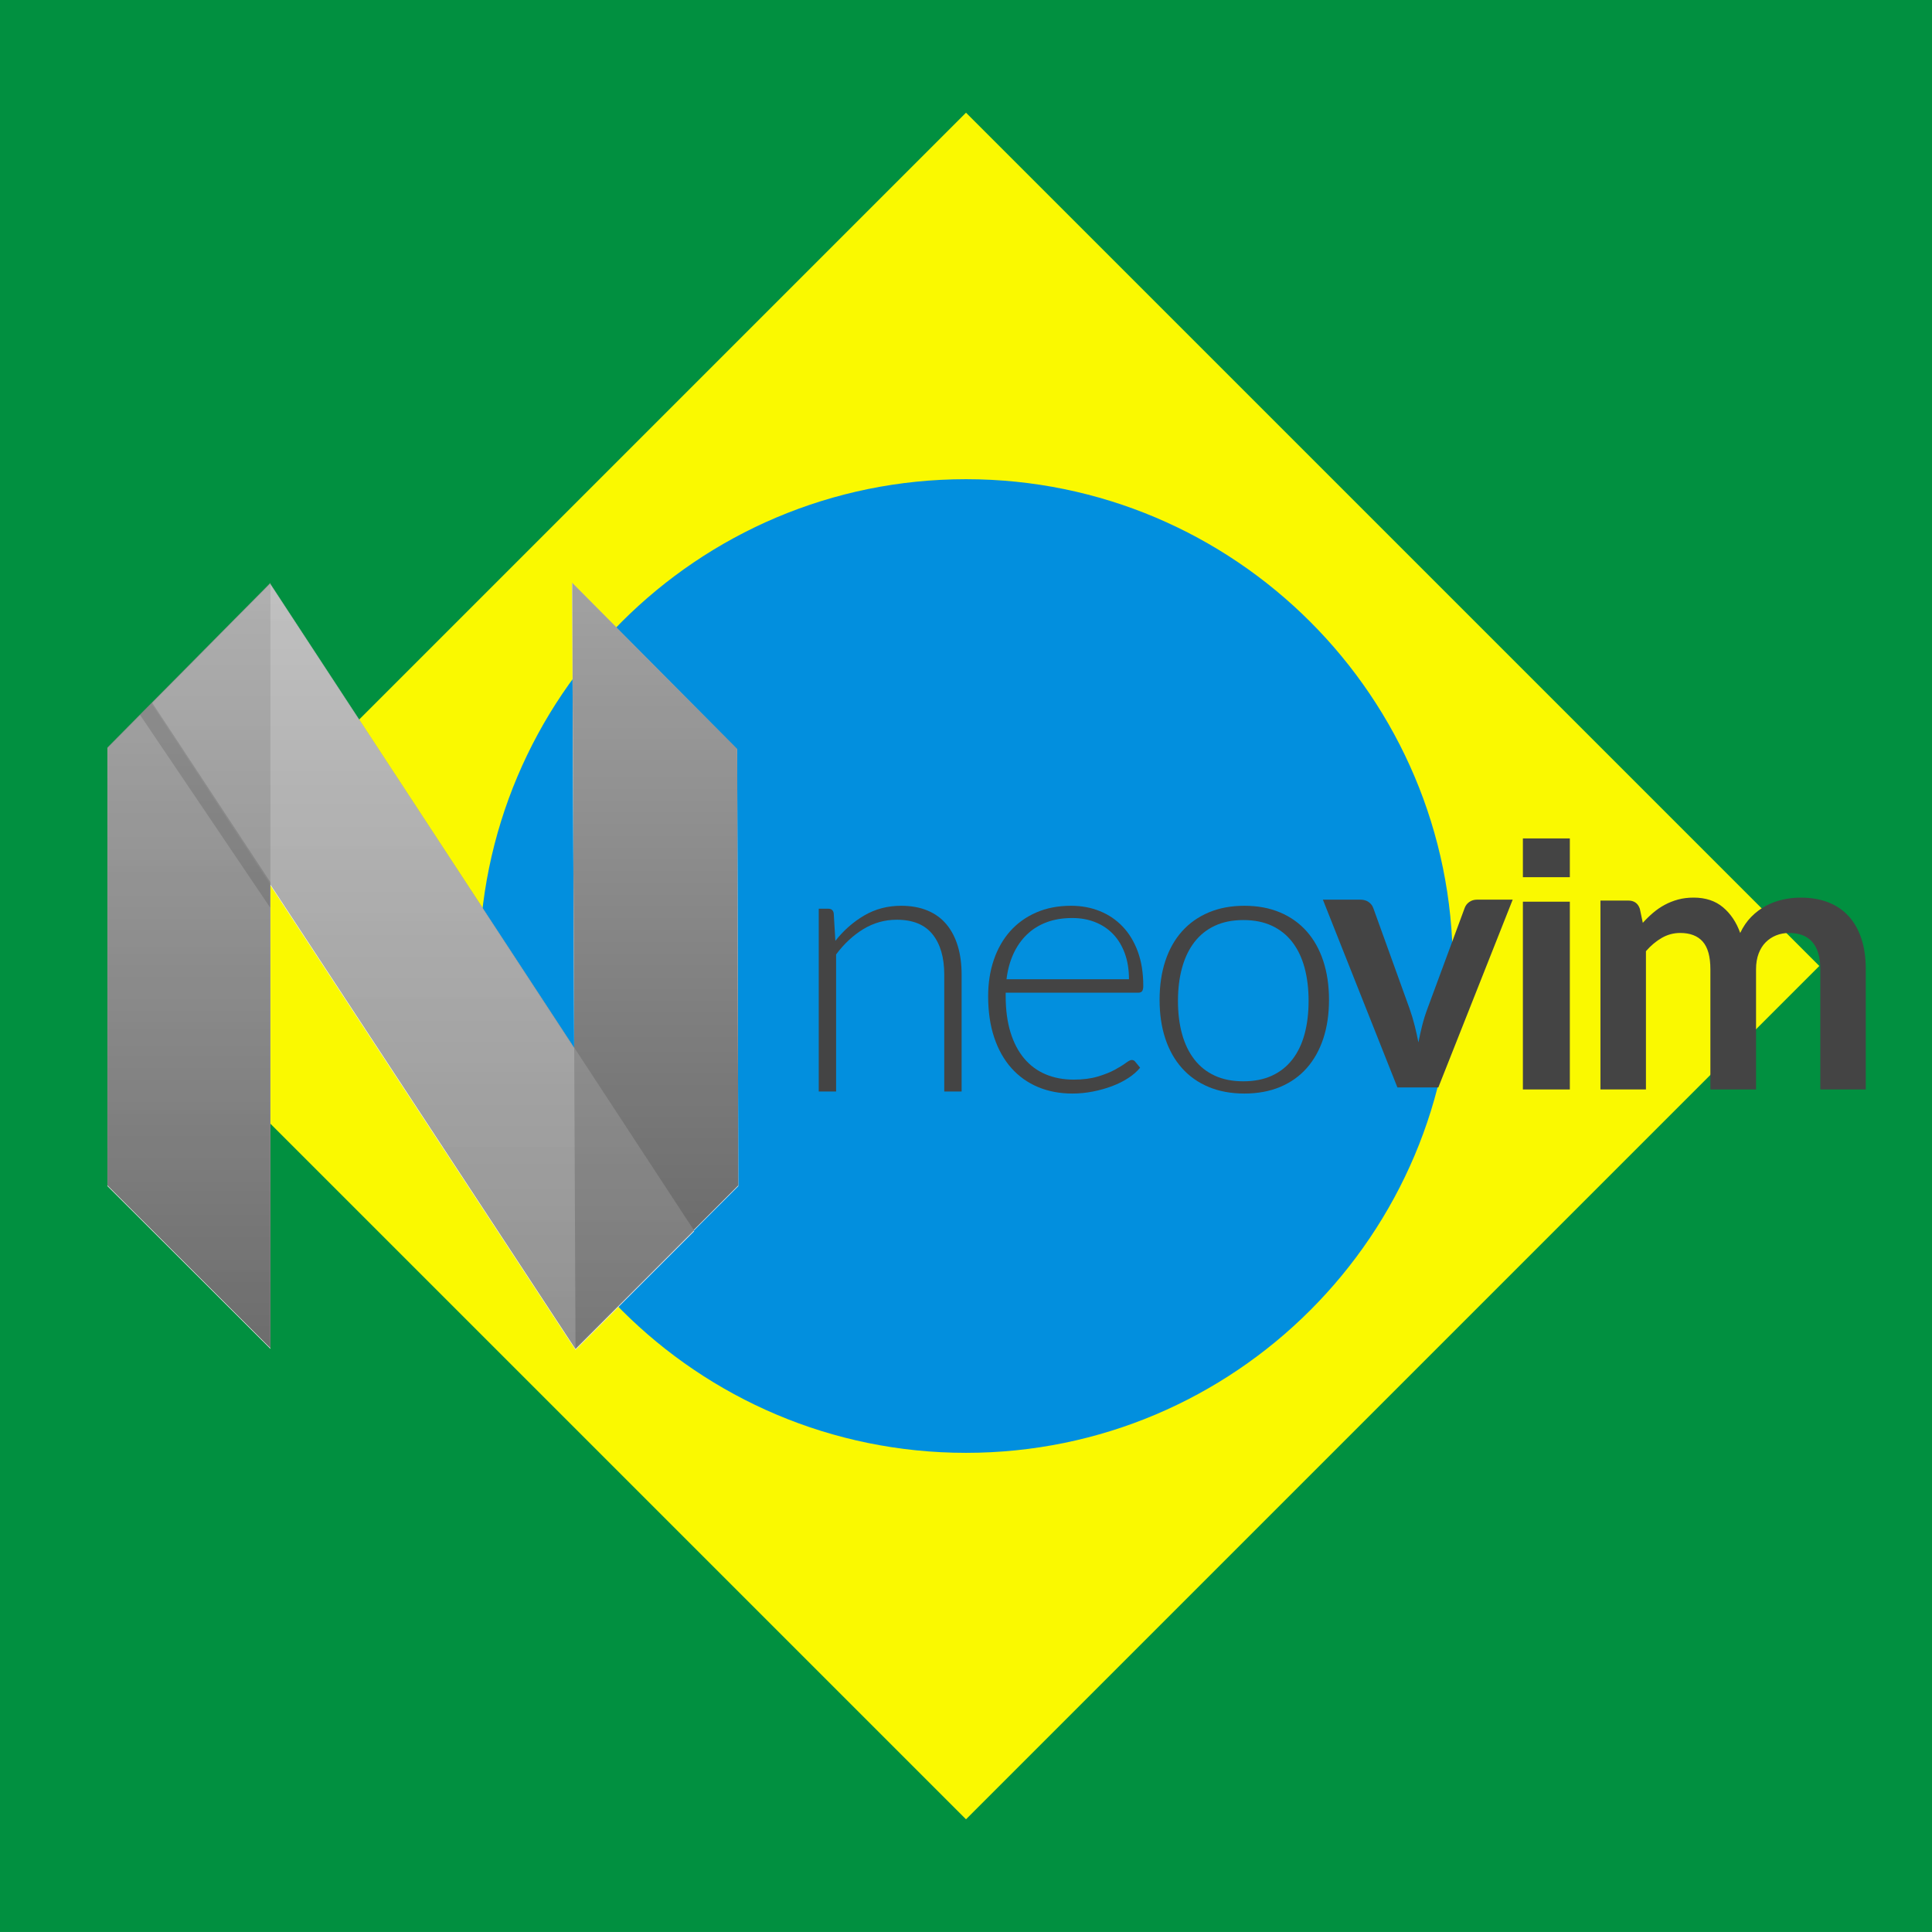
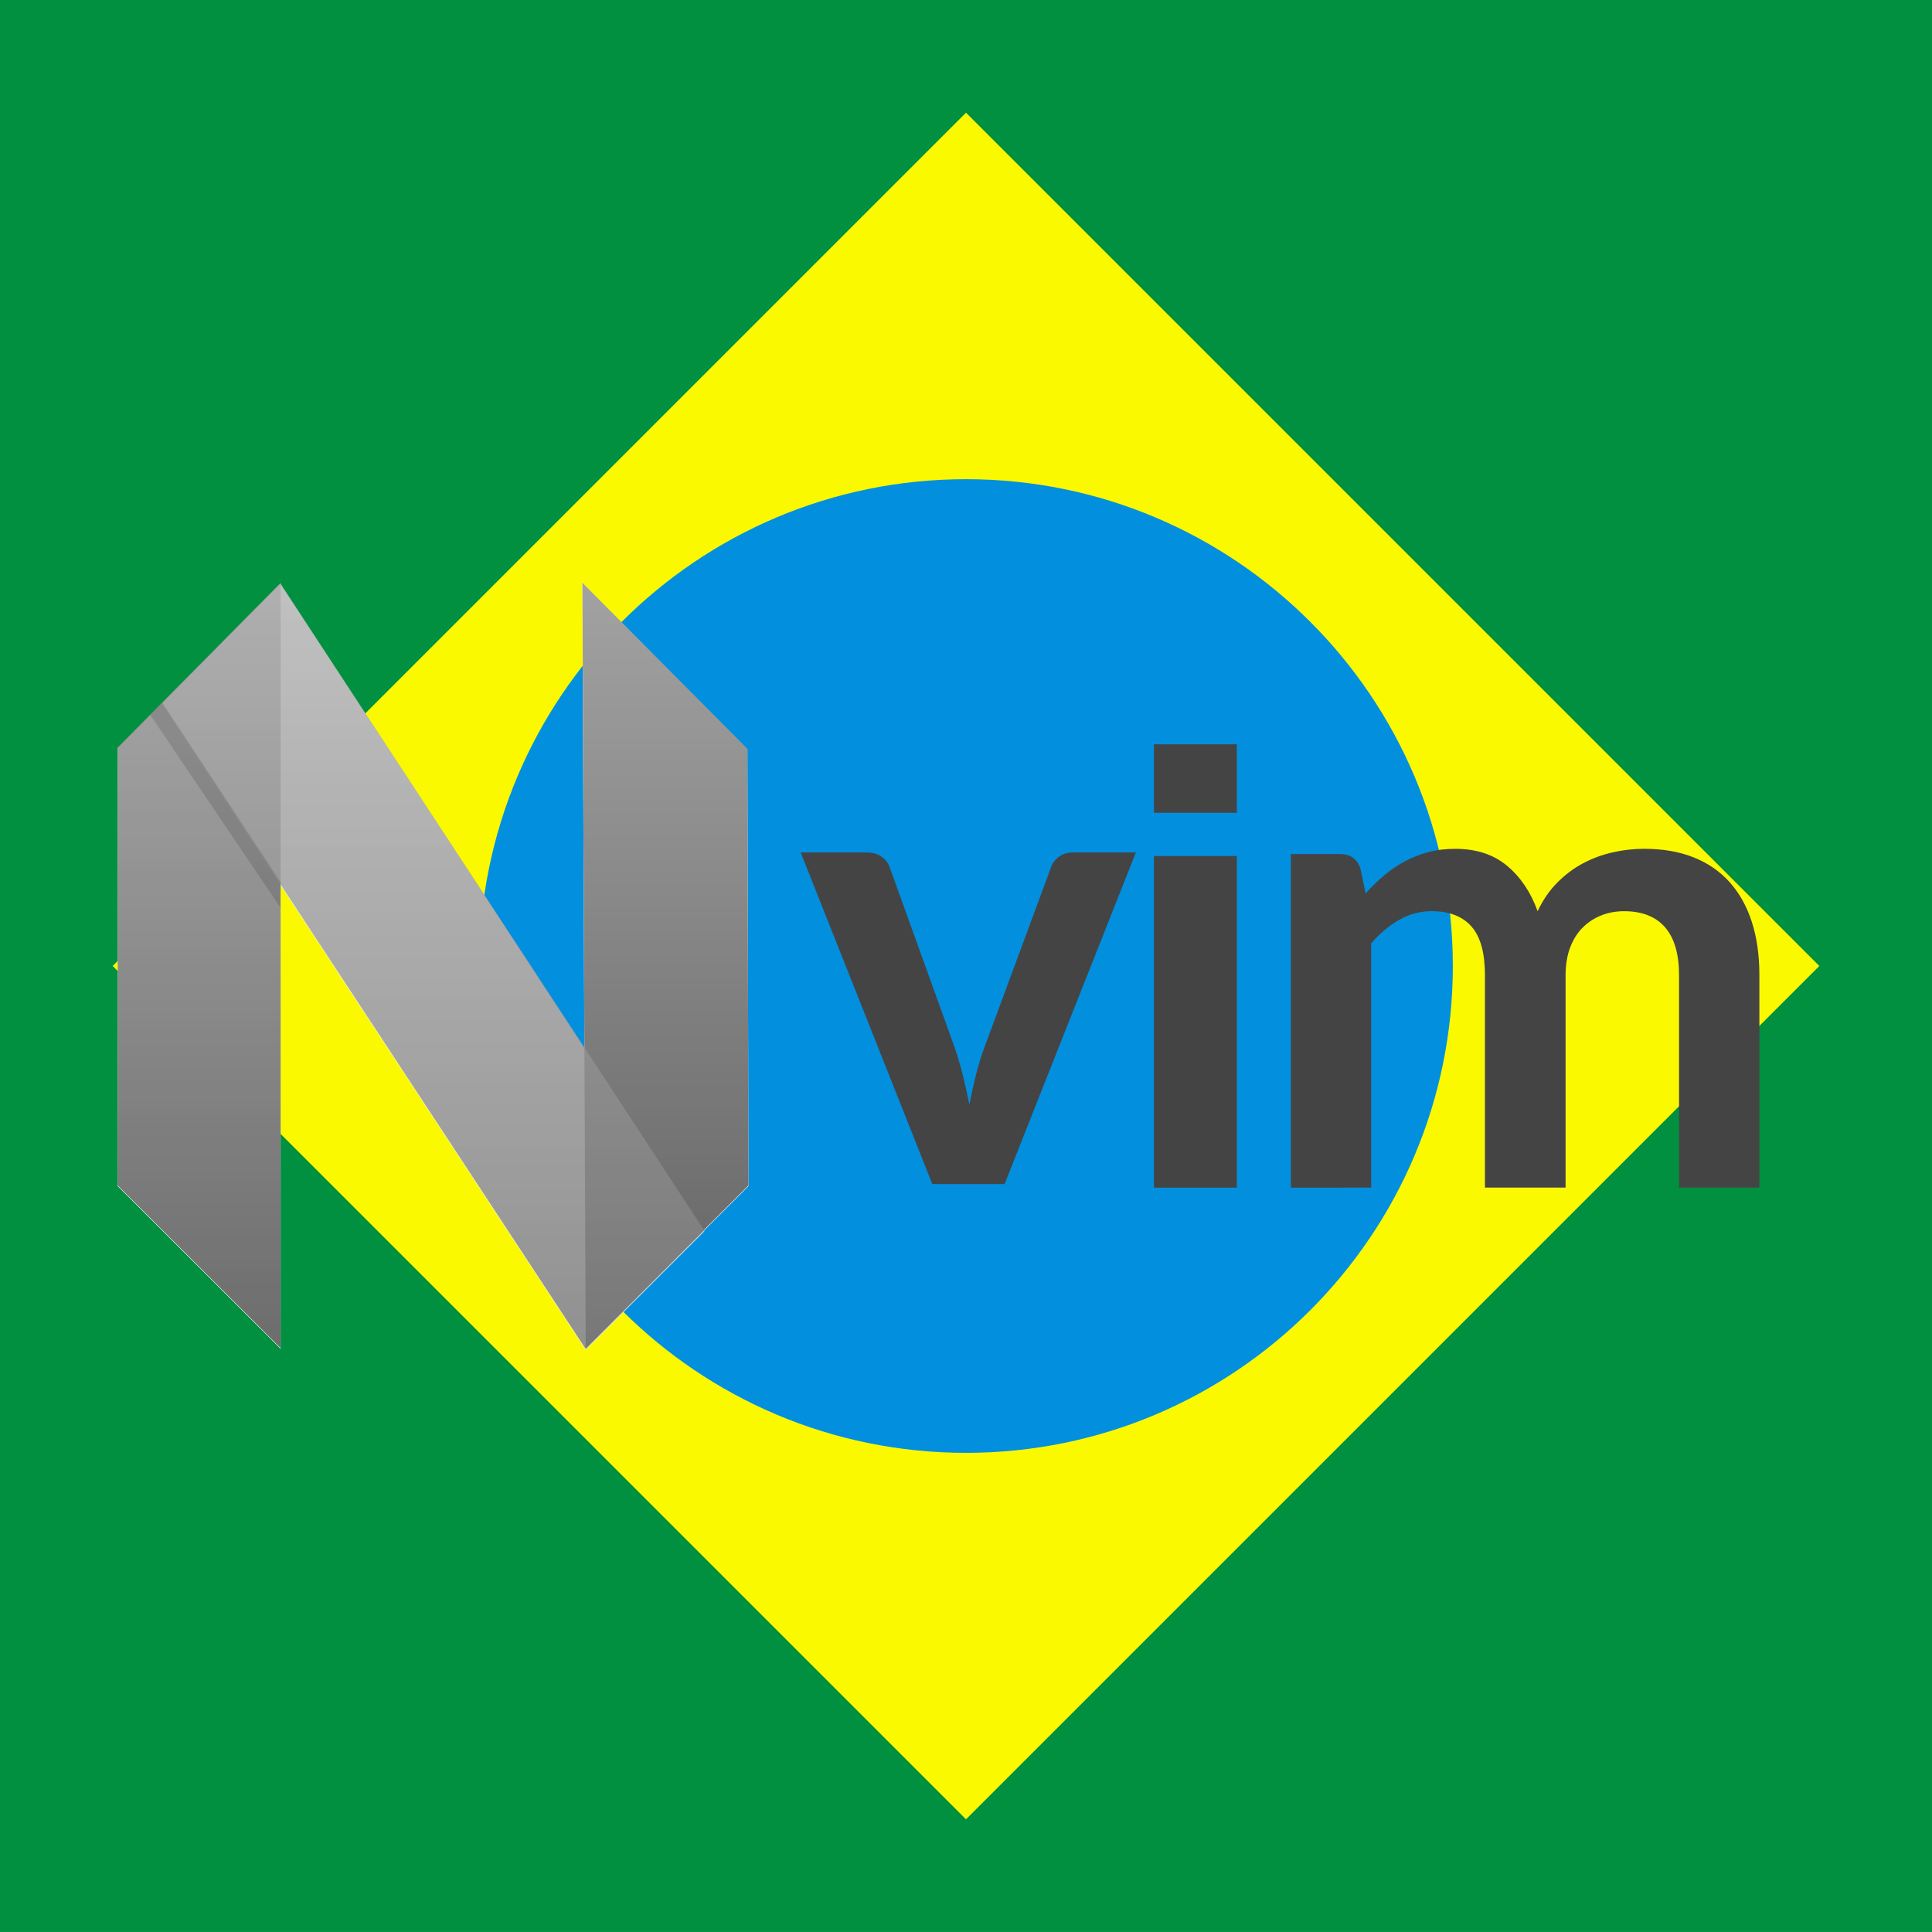
<svg xmlns="http://www.w3.org/2000/svg" width="377.953" height="377.953" viewBox="0 0 100 100" version="1.1" id="svg39">
  <defs id="defs17">
    <linearGradient id="A" x1="-51.383" y1="161.525" x2="-51.383" y2="221.864" gradientUnits="userSpaceOnUse" gradientTransform="matrix(1.297935,0,0,1.297935,94.33099,-198.925)">
      <stop offset="0%" stop-opacity=".8" stop-color="#16b0ed" id="stop2" />
      <stop offset="100%" stop-opacity=".837" stop-color="#0f59b2" id="stop4" />
    </linearGradient>
    <linearGradient id="B" x1="-14.624" y1="161.525" x2="-14.624" y2="221.864" gradientUnits="userSpaceOnUse" gradientTransform="matrix(1.297935,0,0,1.297935,94.33099,-198.925)">
      <stop offset="0%" stop-color="#7db643" id="stop7" />
      <stop offset="100%" stop-color="#367533" id="stop9" />
    </linearGradient>
    <linearGradient id="C" x1="-32.941" y1="161.608" x2="-32.941" y2="221.947" gradientUnits="userSpaceOnUse" gradientTransform="matrix(1.297935,0,0,1.297935,94.33099,-198.925)">
      <stop offset="0%" stop-opacity=".8" stop-color="#88c649" id="stop12" />
      <stop offset="100%" stop-opacity=".84" stop-color="#439240" id="stop14" />
    </linearGradient>
    <filter style="color-interpolation-filters:sRGB;" id="filter1102">
      <feColorMatrix values="0.21 0.72 0.072 0 0 0.21 0.72 0.072 0 0 0.21 0.72 0.072 0 0 0 0 0 1 0 " id="feColorMatrix1100" result="fbSourceGraphic" />
      <feColorMatrix result="fbSourceGraphicAlpha" in="fbSourceGraphic" values="0 0 0 -1 0 0 0 0 -1 0 0 0 0 -1 0 0 0 0 1 0" id="feColorMatrix1116" />
      <feColorMatrix id="feColorMatrix1118" values="0.21 0.72 0.072 0 0 0.21 0.72 0.072 0 0 0.21 0.72 0.072 0 0 0 0 0 1 0 " in="fbSourceGraphic" />
    </filter>
    <filter style="color-interpolation-filters:sRGB;" id="filter1106">
      <feColorMatrix values="0.21 0.72 0.072 0 0 0.21 0.72 0.072 0 0 0.21 0.72 0.072 0 0 0 0 0 1 0 " id="feColorMatrix1104" result="fbSourceGraphic" />
      <feColorMatrix result="fbSourceGraphicAlpha" in="fbSourceGraphic" values="0 0 0 -1 0 0 0 0 -1 0 0 0 0 -1 0 0 0 0 1 0" id="feColorMatrix1120" />
      <feColorMatrix id="feColorMatrix1122" values="0.21 0.72 0.072 0 0 0.21 0.72 0.072 0 0 0.21 0.72 0.072 0 0 0 0 0 1 0 " in="fbSourceGraphic" />
    </filter>
    <filter style="color-interpolation-filters:sRGB;" id="filter1110">
      <feColorMatrix values="0.21 0.72 0.072 0 0 0.21 0.72 0.072 0 0 0.21 0.72 0.072 0 0 0 0 0 1 0 " id="feColorMatrix1108" result="fbSourceGraphic" />
      <feColorMatrix result="fbSourceGraphicAlpha" in="fbSourceGraphic" values="0 0 0 -1 0 0 0 0 -1 0 0 0 0 -1 0 0 0 0 1 0" id="feColorMatrix1124" />
      <feColorMatrix id="feColorMatrix1126" values="0.21 0.72 0.072 0 0 0.21 0.72 0.072 0 0 0.21 0.72 0.072 0 0 0 0 0 1 0 " in="fbSourceGraphic" />
    </filter>
    <filter style="color-interpolation-filters:sRGB;" id="filter1114">
      <feColorMatrix values="0.21 0.72 0.072 0 0 0.21 0.72 0.072 0 0 0.21 0.72 0.072 0 0 0 0 0 1 0 " id="feColorMatrix1112" result="fbSourceGraphic" />
      <feColorMatrix result="fbSourceGraphicAlpha" in="fbSourceGraphic" values="0 0 0 -1 0 0 0 0 -1 0 0 0 0 -1 0 0 0 0 1 0" id="feColorMatrix1128" />
      <feColorMatrix id="feColorMatrix1130" values="0.21 0.72 0.072 0 0 0.21 0.72 0.072 0 0 0.21 0.72 0.072 0 0 0 0 0 1 0 " in="fbSourceGraphic" />
    </filter>
    <linearGradient id="linearGradient-1" y2="97.846" x2="49.022" y1="-0.08" x1="49.022" gradientTransform="scale(0.4615398,2.166661)" gradientUnits="userSpaceOnUse">
      <stop id="stop966" offset="0%" stop-opacity="0.8" stop-color="#16B0ED" />
      <stop id="stop968" offset="100%" stop-opacity="0.837" stop-color="#0F59B2" />
    </linearGradient>
    <linearGradient id="linearGradient-2" y2="98.852" x2="326.174" y1="-0.069" x1="326.174" gradientTransform="scale(0.4662846,2.144613)" gradientUnits="userSpaceOnUse">
      <stop id="stop971" offset="0%" stop-color="#7DB643" />
      <stop id="stop973" offset="100%" stop-color="#367533" />
    </linearGradient>
    <linearGradient id="linearGradient-3" y2="178.558" x2="103.885" y1="-0.115" x1="103.885" gradientTransform="scale(0.8420382,1.187595)" gradientUnits="userSpaceOnUse">
      <stop id="stop976" offset="0%" stop-opacity="0.8" stop-color="#88C649" />
      <stop id="stop978" offset="100%" stop-opacity="0.84" stop-color="#439240" />
    </linearGradient>
  </defs>
  <g id="g862">
    <path d="M 4.4989e-5,-8.2938e-4 H 100 V 99.999 H 4.4989e-5 Z" id="path19" style="fill:#019040;stroke-width:1.667" />
    <path d="M 50,5.833 94.167,49.999 50,94.166 5.833,49.999 Z" id="path21" style="fill:#faf900;stroke-width:1.667" />
    <circle cx="50" cy="50.001" r="25.198" id="circle23" style="fill:#028fde;stroke-width:1.667" />
  </g>
-   <g id="g906" transform="translate(-0.5291663)">
-     <path d="m 14.526,30.195 -8.436,8.521 v 22.676 l 8.436,8.423 V 45.824 l 15.794,24.043 6.138,-6.138 -0.021,-0.032 2.307,-2.306 L 38.684,38.793 30.143,30.195 30.248,54.252 14.526,30.251 Z" id="path25" style="fill:#ffffff;stroke:none;stroke-width:1.096;stroke-linejoin:round" />
-     <path transform="matrix(0.5058776,0,0,0.5058776,-3.674073,24.73738)" style="fill:url(#A);fill-rule:evenodd;stroke-width:1.298;filter:url(#filter1114)" id="path27" d="M 19.303,27.567 35.977,10.724 V 89.041 L 19.303,72.393 Z" />
-     <path transform="matrix(0.5058776,0,0,0.5058776,-3.674073,24.73738)" style="fill:url(#B);fill-rule:evenodd;stroke-width:1.298;filter:url(#filter1102)" id="path29" d="M 83.735,27.72 66.851,10.725 67.194,89.043 83.849,72.39 Z" />
-     <path transform="matrix(0.5058776,0,0,0.5058776,-3.674073,24.73738)" style="fill:url(#C);fill-rule:evenodd;stroke-width:1.298;filter:url(#filter1106)" id="path31" d="M 35.976,10.832 79.331,77.013 67.199,89.149 23.822,23.115 Z" />
-     <path transform="matrix(0.5058776,0,0,0.5058776,-3.674073,24.73738)" style="fill-opacity:0.13;fill-rule:evenodd;stroke-width:1.298;filter:url(#filter1110)" id="path33" d="M 35.976,41.366 35.952,43.965 22.636,24.247 23.869,22.988 Z" />
-   </g>
-   <g style="fill:#444444;fill-rule:evenodd;stroke:none;stroke-width:1" id="wordmark" transform="matrix(0.1056424,0,0,0.1056424,42.3781,43.39653)">
-     <g id="Group">
-       <g transform="translate(0,29)" id="g998">
-         <path d="M 0,95 V 5.44 h 4.655 c 1.55,0 2.446,0.751 2.685,2.25 L 8.146,21.192 C 12.204,16.033 16.932,11.876 22.334,8.726 27.733,5.575 33.747,4 40.371,4 c 4.893,0 9.206,0.781 12.935,2.34 3.729,1.561 6.817,3.811 9.265,6.751 2.447,2.942 4.297,6.481 5.55,10.621 C 69.373,27.853 70,32.533 70,37.754 V 95 H 61.496 V 37.754 c 0,-8.402 -1.91,-14.987 -5.729,-19.757 -3.82,-4.771 -9.668,-7.156 -17.545,-7.156 -5.851,0 -11.279,1.516 -16.292,4.545 -5.013,3.032 -9.488,7.186 -13.427,12.466 V 95 Z" id="Shape" />
-         <path d="m 123.624,4 c 5.067,0 9.755,0.868 14.069,2.605 4.312,1.738 8.052,4.268 11.219,7.592 3.167,3.324 5.638,7.412 7.419,12.264 C 158.11,31.312 159,36.883 159,43.172 c 0,1.317 -0.195,2.216 -0.588,2.695 -0.393,0.48 -1.01,0.719 -1.851,0.719 H 91.595 v 1.707 c 0,6.708 0.784,12.609 2.352,17.699 1.567,5.091 3.8,9.358 6.695,12.803 2.895,3.445 6.393,6.034 10.495,7.771 4.1,1.738 8.686,2.605 13.752,2.605 4.524,0 8.445,-0.494 11.762,-1.482 3.317,-0.988 6.107,-2.097 8.369,-3.324 2.262,-1.227 4.057,-2.336 5.383,-3.324 1.326,-0.988 2.293,-1.482 2.895,-1.482 0.784,0 1.388,0.3 1.81,0.898 l 2.352,2.875 c -1.448,1.797 -3.362,3.475 -5.745,5.031 -2.383,1.558 -5.038,2.891 -7.962,3.998 -2.926,1.109 -6.062,1.991 -9.41,2.65 C 130.998,95.669 127.636,96 124.257,96 118.105,96 112.495,94.936 107.429,92.811 102.362,90.685 98.014,87.585 94.386,83.512 90.756,79.438 87.951,74.452 85.971,68.553 83.99,62.654 83,55.899 83,48.293 83,41.885 83.919,35.97 85.76,30.549 87.6,25.128 90.253,20.456 93.721,16.533 97.188,12.611 101.441,9.542 106.479,7.324 111.513,5.109 117.229,4 123.624,4 Z m 0.573,6 c -4.696,0 -8.904,0.702 -12.623,2.105 -3.721,1.404 -6.936,3.421 -9.649,6.053 -2.713,2.632 -4.908,5.789 -6.586,9.474 C 93.66,31.316 92.55,35.439 92,40 h 60 c 0,-4.679 -0.672,-8.874 -2.013,-12.588 -1.343,-3.712 -3.232,-6.856 -5.67,-9.43 -2.438,-2.572 -5.366,-4.546 -8.781,-5.921 C 132.122,10.688 128.343,10 124.197,10 Z" id="path989" />
-         <path d="m 208.546,4 c 6.527,0 12.369,1.093 17.524,3.279 5.154,2.187 9.501,5.286 13.04,9.299 3.538,4.012 6.237,8.85 8.099,14.51 1.861,5.66 2.791,11.994 2.791,19.002 0,7.008 -0.932,13.327 -2.791,18.957 -1.861,5.631 -4.561,10.452 -8.099,14.465 -3.54,4.012 -7.886,7.098 -13.04,9.254 C 220.914,94.922 215.072,96 208.546,96 202.017,96 196.177,94.922 191.022,92.766 c -5.156,-2.156 -9.517,-5.241 -13.086,-9.254 -3.569,-4.012 -6.285,-8.835 -8.144,-14.465 C 167.93,63.417 167,57.098 167,50.09 c 0,-7.008 0.93,-13.342 2.791,-19.002 1.861,-5.66 4.576,-10.496 8.144,-14.51 3.569,-4.012 7.93,-7.112 13.086,-9.299 C 196.177,5.094 202.017,4 208.546,4 Z m -0.501,86 c 5.341,0 10.006,-0.918 13.997,-2.757 3.989,-1.839 7.32,-4.474 9.992,-7.909 2.67,-3.435 4.665,-7.576 5.986,-12.428 C 239.338,62.055 240,56.618 240,50.59 c 0,-5.966 -0.661,-11.389 -1.98,-16.27 -1.321,-4.881 -3.316,-9.053 -5.986,-12.519 -2.67,-3.464 -6,-6.13 -9.992,-7.999 C 218.051,11.935 213.385,11 208.045,11 c -5.34,0 -10.008,0.935 -13.997,2.802 -3.991,1.869 -7.322,4.536 -9.992,7.999 -2.672,3.466 -4.681,7.638 -6.031,12.519 C 176.675,39.201 176,44.625 176,50.59 c 0,6.025 0.675,11.465 2.025,16.315 1.35,4.852 3.359,8.994 6.031,12.428 2.67,3.435 6,6.071 9.992,7.909 C 198.037,89.082 202.704,90 208.045,90 Z" id="path991" />
-         <path d="M 303.57,93 H 283.52 L 247,1 h 18.349 c 1.611,0 2.968,0.389 4.073,1.166 1.103,0.778 1.865,1.763 2.282,2.959 l 17.723,49.138 c 1.013,2.869 1.865,5.68 2.551,8.429 0.686,2.751 1.298,5.5 1.835,8.25 0.537,-2.749 1.148,-5.498 1.835,-8.25 0.686,-2.749 1.566,-5.559 2.641,-8.429 L 316.459,5.125 C 316.876,3.929 317.623,2.944 318.697,2.166 319.771,1.389 321.053,1 322.546,1 H 340 Z" id="path993" />
-         <rect id="Rectangle" x="345" y="2" width="23" height="92" />
-         <path d="M 383,94 V 1.443 h 13.624 c 2.887,0 4.779,1.353 5.682,4.06 l 1.443,6.856 c 1.624,-1.804 3.323,-3.459 5.097,-4.962 1.774,-1.503 3.668,-2.797 5.683,-3.879 2.014,-1.083 4.179,-1.94 6.495,-2.571 C 423.339,0.316 425.88,0 428.649,0 c 5.831,0 10.629,1.579 14.389,4.736 3.758,3.157 6.571,7.352 8.435,12.584 1.443,-3.067 3.248,-5.698 5.413,-7.893 2.165,-2.194 4.541,-3.984 7.127,-5.368 2.585,-1.382 5.337,-2.405 8.254,-3.067 C 475.183,0.33 478.115,0 481.063,0 c 5.111,0 9.653,0.783 13.622,2.345 3.969,1.564 7.307,3.848 10.014,6.856 2.706,3.008 4.767,6.676 6.18,11.006 C 512.291,24.537 513,29.499 513,35.092 V 94 H 490.716 V 35.092 c 0,-5.894 -1.294,-10.329 -3.877,-13.306 -2.587,-2.977 -6.376,-4.465 -11.369,-4.465 -2.286,0 -4.404,0.392 -6.358,1.173 -1.956,0.783 -3.67,1.911 -5.144,3.383 -1.472,1.474 -2.631,3.323 -3.473,5.548 -0.843,2.225 -1.263,4.781 -1.263,7.668 V 94 H 436.861 V 35.092 c 0,-6.194 -1.249,-10.704 -3.744,-13.532 -2.497,-2.825 -6.18,-4.24 -11.051,-4.24 -3.19,0 -6.18,0.797 -8.976,2.391 -2.798,1.593 -5.398,3.774 -7.803,6.54 V 94 Z" id="path996" />
-       </g>
-       <rect id="rect1000" x="345" y="0" width="23" height="19" />
+   <path style="fill:#ffffff;stroke:none;stroke-width:1.096;stroke-linejoin:round" id="path25" d="m 14.526,30.195 -8.436,8.521 v 22.676 l 8.436,8.423 V 45.824 l 15.794,24.043 6.138,-6.138 -0.021,-0.032 2.307,-2.306 L 38.684,38.793 30.143,30.195 30.248,54.252 14.526,30.251 Z" />
+   <path d="M 19.303,27.567 35.977,10.724 V 89.041 L 19.303,72.393 Z" id="path27" style="fill:url(#A);fill-rule:evenodd;stroke-width:1.298;filter:url(#filter1114)" transform="matrix(0.5058776,0,0,0.5058776,-3.674073,24.73738)" />
+   <path d="M 83.735,27.72 66.851,10.725 67.194,89.043 83.849,72.39 Z" id="path29" style="fill:url(#B);fill-rule:evenodd;stroke-width:1.298;filter:url(#filter1102)" transform="matrix(0.5058776,0,0,0.5058776,-3.674073,24.73738)" />
+   <path d="M 35.976,10.832 79.331,77.013 67.199,89.149 23.822,23.115 Z" id="path31" style="fill:url(#C);fill-rule:evenodd;stroke-width:1.298;filter:url(#filter1106)" transform="matrix(0.5058776,0,0,0.5058776,-3.674073,24.73738)" />
+   <path d="M 35.976,41.366 35.952,43.965 22.636,24.247 23.869,22.988 Z" id="path33" style="fill-opacity:0.13;fill-rule:evenodd;stroke-width:1.298;filter:url(#filter1110)" transform="matrix(0.5058776,0,0,0.5058776,-3.674073,24.73738)" />
+   <g id="g950" transform="matrix(1.766032,0,0,1.766032,-79.48064,-38.1144)">
+     <g id="g943">
+       <path style="fill:#444444;fill-rule:evenodd;stroke:none;stroke-width:0.106" id="path993" d="M 74.448,56.285 H 72.33 l -3.858,-9.719 h 1.938 c 0.17,0 0.314,0.041 0.43,0.123 0.116,0.082 0.197,0.186 0.241,0.313 l 1.872,5.191 c 0.107,0.303 0.197,0.6 0.269,0.89 0.072,0.291 0.137,0.581 0.194,0.871 0.057,-0.29 0.121,-0.581 0.194,-0.871 0.072,-0.29 0.165,-0.587 0.279,-0.89 l 1.92,-5.191 c 0.044,-0.126 0.123,-0.23 0.236,-0.313 0.113,-0.082 0.249,-0.123 0.407,-0.123 h 1.844 z" />
+       <rect style="fill:#444444;fill-rule:evenodd;stroke:none;stroke-width:0.106" height="9.719" width="2.43" y="46.671" x="78.825" id="Rectangle" />
+       <path style="fill:#444444;fill-rule:evenodd;stroke:none;stroke-width:0.106" id="path996" d="m 82.839,56.391 v -9.778 h 1.439 c 0.305,0 0.505,0.143 0.6,0.429 l 0.152,0.724 c 0.172,-0.191 0.351,-0.365 0.538,-0.524 0.187,-0.159 0.388,-0.295 0.6,-0.41 0.213,-0.114 0.441,-0.205 0.686,-0.272 0.245,-0.067 0.513,-0.1 0.805,-0.1 0.616,0 1.123,0.167 1.52,0.5 0.397,0.334 0.694,0.777 0.891,1.329 0.152,-0.324 0.343,-0.602 0.572,-0.834 0.229,-0.232 0.48,-0.421 0.753,-0.567 0.273,-0.146 0.564,-0.254 0.872,-0.324 0.308,-0.07 0.618,-0.105 0.929,-0.105 0.54,0 1.02,0.083 1.439,0.248 0.419,0.165 0.772,0.407 1.058,0.724 0.286,0.318 0.504,0.705 0.653,1.163 0.149,0.457 0.224,0.982 0.224,1.572 v 6.223 h -2.354 v -6.223 c 0,-0.623 -0.137,-1.091 -0.41,-1.406 -0.273,-0.314 -0.674,-0.472 -1.201,-0.472 -0.241,0 -0.465,0.041 -0.672,0.124 -0.207,0.083 -0.388,0.202 -0.543,0.357 -0.156,0.156 -0.278,0.351 -0.367,0.586 -0.089,0.235 -0.133,0.505 -0.133,0.81 v 6.223 h -2.363 v -6.223 c 0,-0.654 -0.132,-1.131 -0.396,-1.43 -0.264,-0.298 -0.653,-0.448 -1.167,-0.448 -0.337,0 -0.653,0.084 -0.948,0.253 -0.296,0.168 -0.57,0.399 -0.824,0.691 v 7.157 z" />
    </g>
+     <rect height="2.007" width="2.43" y="43.397" x="78.825" id="rect1000" style="fill:#444444;fill-rule:evenodd;stroke:none;stroke-width:0.106" />
  </g>
</svg>
